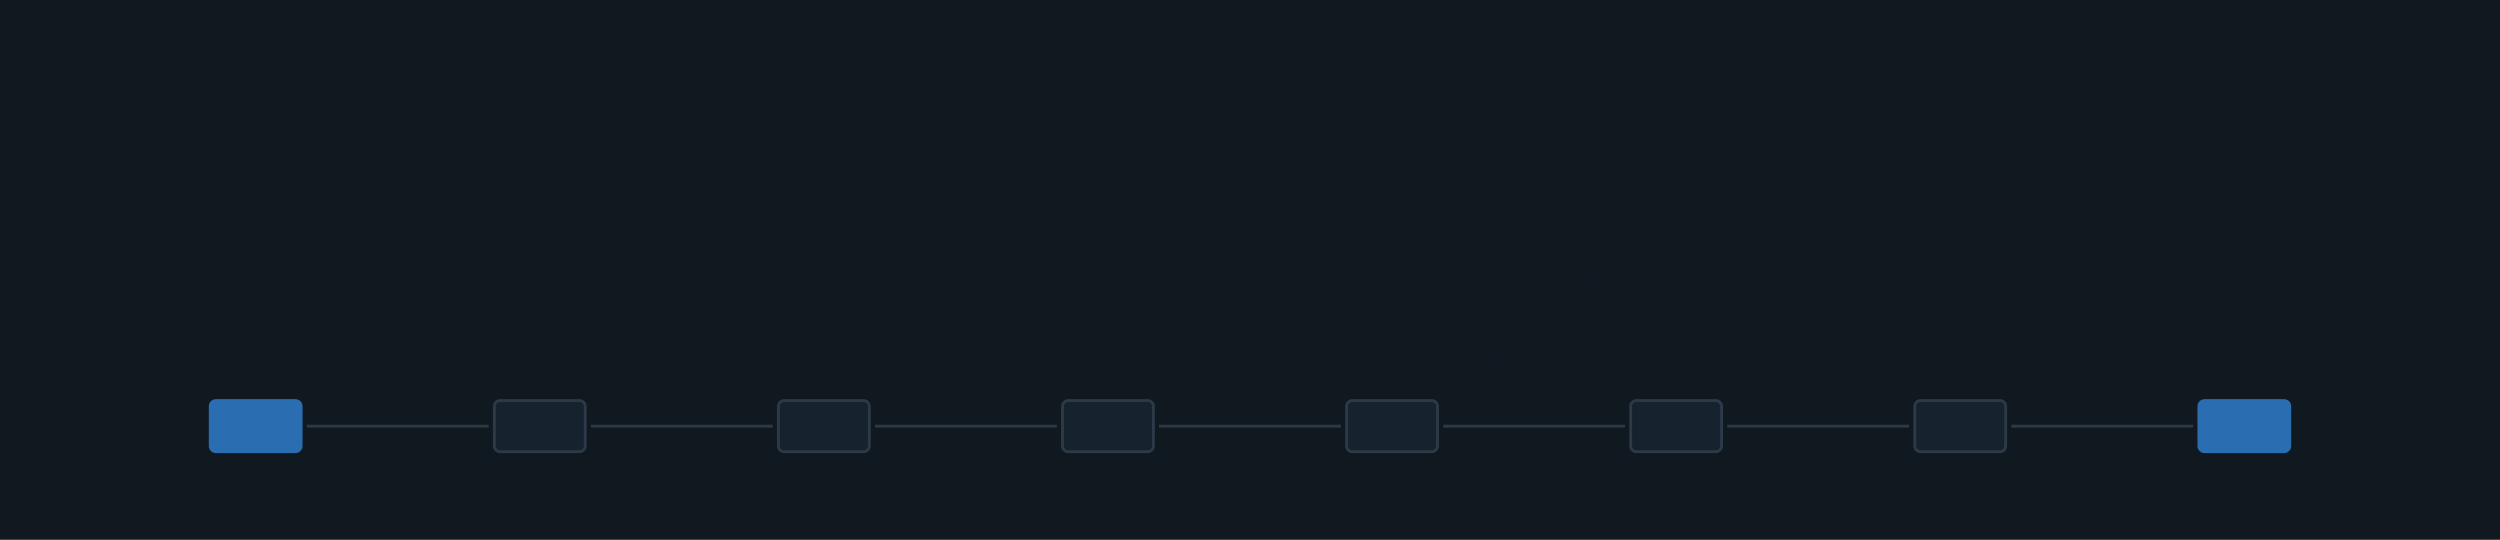
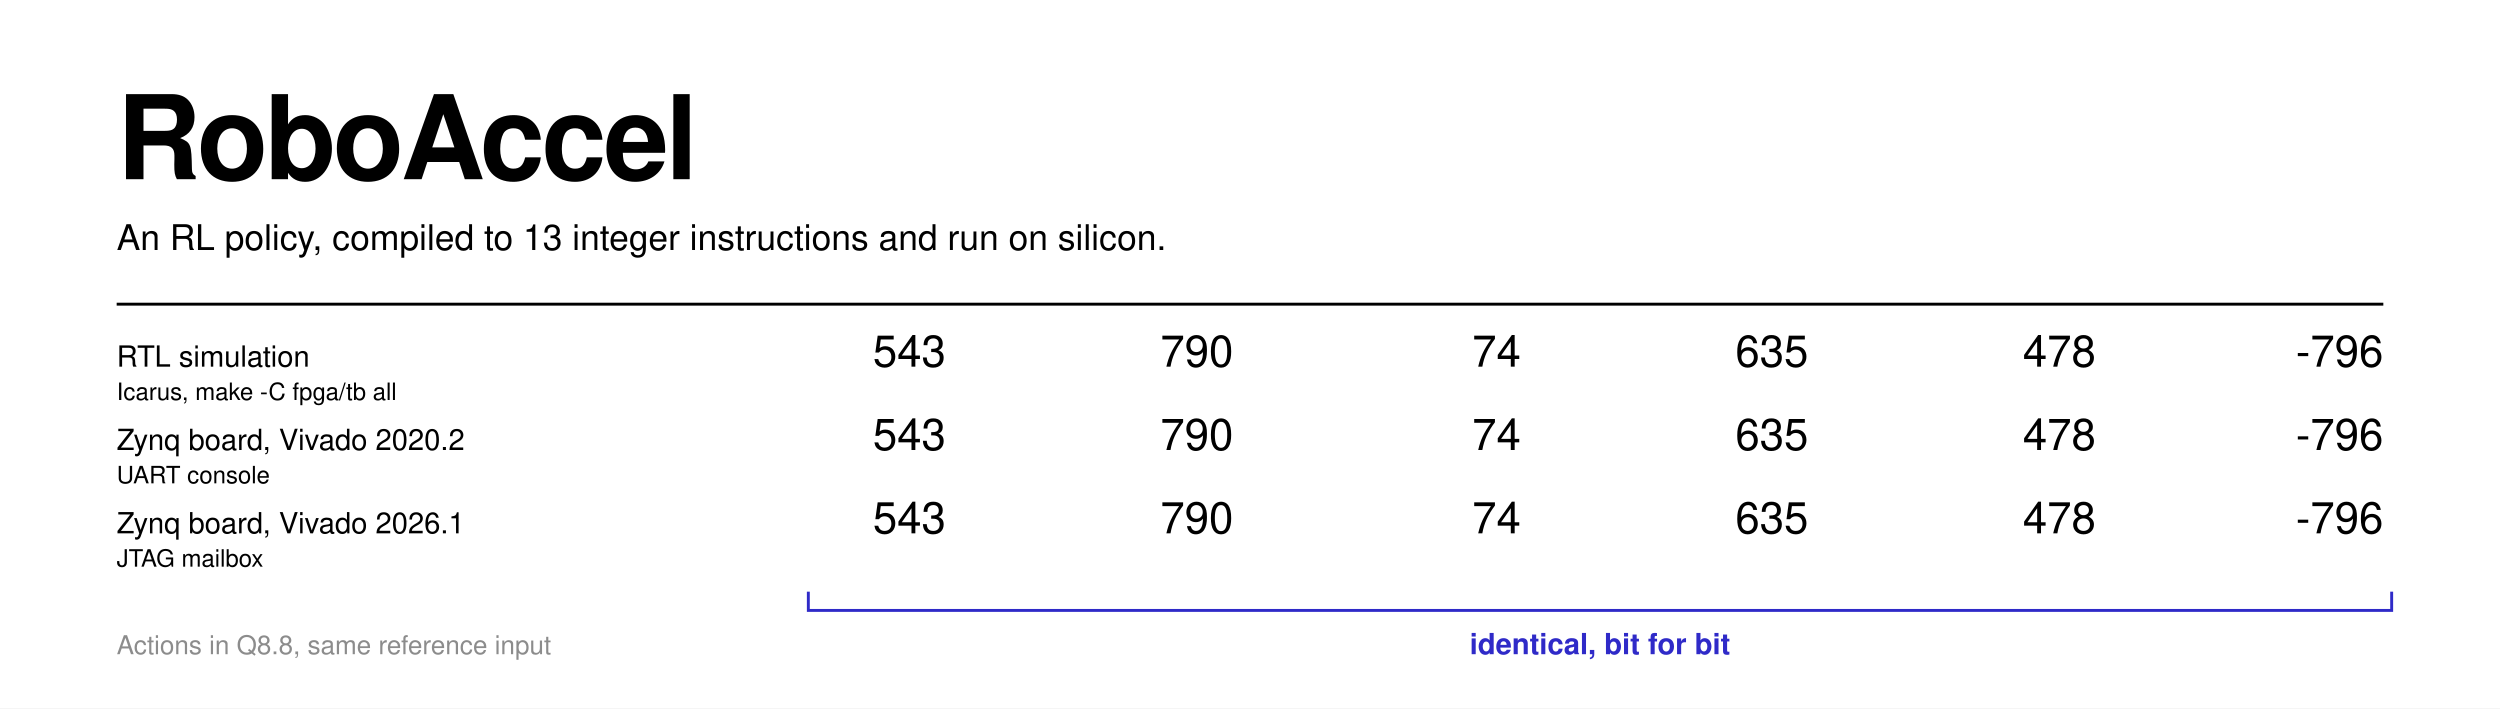
- <svg xmlns="http://www.w3.org/2000/svg" viewBox="0 0 880 190" width="880" height="190" role="img">
+ <svg xmlns="http://www.w3.org/2000/svg" viewBox="0 0 1200 340" width="1200" height="340" role="img">
  <style>
-   text{font-family:'Helvetica Neue',Helvetica,Arial,sans-serif;fill:#101820}
-   .band-title{font-size:13px;fill:#EAEFF4;letter-spacing:2.2px;font-weight:600}
-   .band-mark{font-size:12px;fill:#8A95A1;letter-spacing:1.4px}
-   .stage{font-size:11px;fill:#5C6874;letter-spacing:1.8px;font-weight:600}
+   text{font-family:'Helvetica Neue',Helvetica,Arial,sans-serif;fill:#000000}
+   .band-title{font-size:14px;fill:#FFFFFF;font-weight:600}
+   .band-mark{font-size:12px;fill:#9A9A9A}
+   .stage{font-size:12px;fill:#8C8C8C;font-weight:600}
  .h{font-size:15px;font-weight:600}
-   .p{font-size:13px;fill:#5C6874}
+   .p{font-size:13px;fill:#8C8C8C}
  .n{font-size:13px;font-weight:600}
-   .mono{font-size:12px;font-family:ui-monospace,'SF Mono',Menlo,Consolas,monospace;fill:#2A6DB0}
-   .cap{font-size:12px;fill:#5C6874}
-   .ax{font-size:12px;fill:#5C6874}
+   .mono{font-size:12px;font-family:ui-monospace,'SF Mono',Menlo,Consolas,monospace;fill:#2F2AC8}
+   .cap{font-size:12px;fill:#8C8C8C}
+   .ax{font-size:12px;fill:#8C8C8C}
</style>
-   <rect width="880" height="190" fill="#101820" />
-   <line x1="108" y1="150" x2="172" y2="150" stroke="#2C3A47" stroke-width="1" />
-   <line x1="208" y1="150" x2="272" y2="150" stroke="#2C3A47" stroke-width="1" />
-   <line x1="308" y1="150" x2="372" y2="150" stroke="#2C3A47" stroke-width="1" />
-   <line x1="408" y1="150" x2="472" y2="150" stroke="#2C3A47" stroke-width="1" />
-   <line x1="508" y1="150" x2="572" y2="150" stroke="#2C3A47" stroke-width="1" />
-   <line x1="608" y1="150" x2="672" y2="150" stroke="#2C3A47" stroke-width="1" />
-   <line x1="708" y1="150" x2="772" y2="150" stroke="#2C3A47" stroke-width="1" />
-   <rect x="74" y="141" width="32" height="18" rx="2" fill="#2A6DB0" stroke="#2A6DB0" />
-   <rect x="174" y="141" width="32" height="18" rx="2" fill="#16222E" stroke="#2C3A47" />
-   <rect x="274" y="141" width="32" height="18" rx="2" fill="#16222E" stroke="#2C3A47" />
-   <rect x="374" y="141" width="32" height="18" rx="2" fill="#16222E" stroke="#2C3A47" />
-   <rect x="474" y="141" width="32" height="18" rx="2" fill="#16222E" stroke="#2C3A47" />
-   <rect x="574" y="141" width="32" height="18" rx="2" fill="#16222E" stroke="#2C3A47" />
-   <rect x="674" y="141" width="32" height="18" rx="2" fill="#16222E" stroke="#2C3A47" />
-   <rect x="774" y="141" width="32" height="18" rx="2" fill="#2A6DB0" stroke="#2A6DB0" />
-   <text x="440.0" y="76" text-anchor="middle" font-size="52" font-weight="700" fill="#F5F8FA" letter-spacing="-1">RoboAccel</text>
-   <text x="440.0" y="104" text-anchor="middle" font-size="16" fill="#2A6DB0" letter-spacing="4.5">FROM RL POLICY TO REAL-TIME SILICON</text>
-   <text x="440.0" y="128" text-anchor="middle" font-size="13" fill="#7C8996">End-to-end reinforcement-learning controller deployment for FPGA and Cortex-M7</text>
+   <rect width="1200" height="340" fill="#FFFFFF" />
+   <text x="56" y="86" font-size="56" font-weight="700" fill="#000000" letter-spacing="-1.6">RoboAccel</text>
+   <text x="56" y="120" font-size="17" fill="#000000">An RL policy, compiled to 13 integer instructions and run on silicon.</text>
+   <line x1="56" y1="146" x2="1144" y2="146" stroke="#000000" stroke-width="1.4" />
+   <text x="56" y="176" font-size="14" fill="#000000">RTL simulation</text>
+   <text x="56" y="192" font-size="11.5" fill="#8C8C8C">Icarus, make -C fpga/tb all</text>
+   <text x="454" y="176" text-anchor="end" font-size="21" font-family="ui-monospace,'SF Mono',Menlo,Consolas,monospace" fill="#000000">543</text>
+   <text x="592" y="176" text-anchor="end" font-size="21" font-family="ui-monospace,'SF Mono',Menlo,Consolas,monospace" fill="#000000">790</text>
+   <text x="730" y="176" text-anchor="end" font-size="21" font-family="ui-monospace,'SF Mono',Menlo,Consolas,monospace" fill="#000000">74</text>
+   <text x="868" y="176" text-anchor="end" font-size="21" font-family="ui-monospace,'SF Mono',Menlo,Consolas,monospace" fill="#000000">635</text>
+   <text x="1006" y="176" text-anchor="end" font-size="21" font-family="ui-monospace,'SF Mono',Menlo,Consolas,monospace" fill="#000000">478</text>
+   <text x="1144" y="176" text-anchor="end" font-size="21" font-family="ui-monospace,'SF Mono',Menlo,Consolas,monospace" fill="#000000">-796</text>
+   <text x="56" y="216" font-size="14" fill="#000000">Zynq board, Vivado 2020.2</text>
+   <text x="56" y="232" font-size="11.5" fill="#8C8C8C">UART console</text>
+   <text x="454" y="216" text-anchor="end" font-size="21" font-family="ui-monospace,'SF Mono',Menlo,Consolas,monospace" fill="#000000">543</text>
+   <text x="592" y="216" text-anchor="end" font-size="21" font-family="ui-monospace,'SF Mono',Menlo,Consolas,monospace" fill="#000000">790</text>
+   <text x="730" y="216" text-anchor="end" font-size="21" font-family="ui-monospace,'SF Mono',Menlo,Consolas,monospace" fill="#000000">74</text>
+   <text x="868" y="216" text-anchor="end" font-size="21" font-family="ui-monospace,'SF Mono',Menlo,Consolas,monospace" fill="#000000">635</text>
+   <text x="1006" y="216" text-anchor="end" font-size="21" font-family="ui-monospace,'SF Mono',Menlo,Consolas,monospace" fill="#000000">478</text>
+   <text x="1144" y="216" text-anchor="end" font-size="21" font-family="ui-monospace,'SF Mono',Menlo,Consolas,monospace" fill="#000000">-796</text>
+   <text x="56" y="256" font-size="14" fill="#000000">Zynq board, Vivado 2026.1</text>
+   <text x="56" y="272" font-size="11.5" fill="#8C8C8C">JTAG mailbox</text>
+   <text x="454" y="256" text-anchor="end" font-size="21" font-family="ui-monospace,'SF Mono',Menlo,Consolas,monospace" fill="#000000">543</text>
+   <text x="592" y="256" text-anchor="end" font-size="21" font-family="ui-monospace,'SF Mono',Menlo,Consolas,monospace" fill="#000000">790</text>
+   <text x="730" y="256" text-anchor="end" font-size="21" font-family="ui-monospace,'SF Mono',Menlo,Consolas,monospace" fill="#000000">74</text>
+   <text x="868" y="256" text-anchor="end" font-size="21" font-family="ui-monospace,'SF Mono',Menlo,Consolas,monospace" fill="#000000">635</text>
+   <text x="1006" y="256" text-anchor="end" font-size="21" font-family="ui-monospace,'SF Mono',Menlo,Consolas,monospace" fill="#000000">478</text>
+   <text x="1144" y="256" text-anchor="end" font-size="21" font-family="ui-monospace,'SF Mono',Menlo,Consolas,monospace" fill="#000000">-796</text>
+   <path d="M388,284 L388,293 L1148,293 L1148,284" fill="none" stroke="#2F2AC8" stroke-width="1.4" />
+   <text x="768" y="314" text-anchor="middle" font-size="14" style="fill:#2F2AC8" font-weight="600">identical, bit for bit</text>
+   <text x="56" y="314" font-size="12.5" style="fill:#8C8C8C">Actions in Q8.8, same reference input</text>
</svg>
